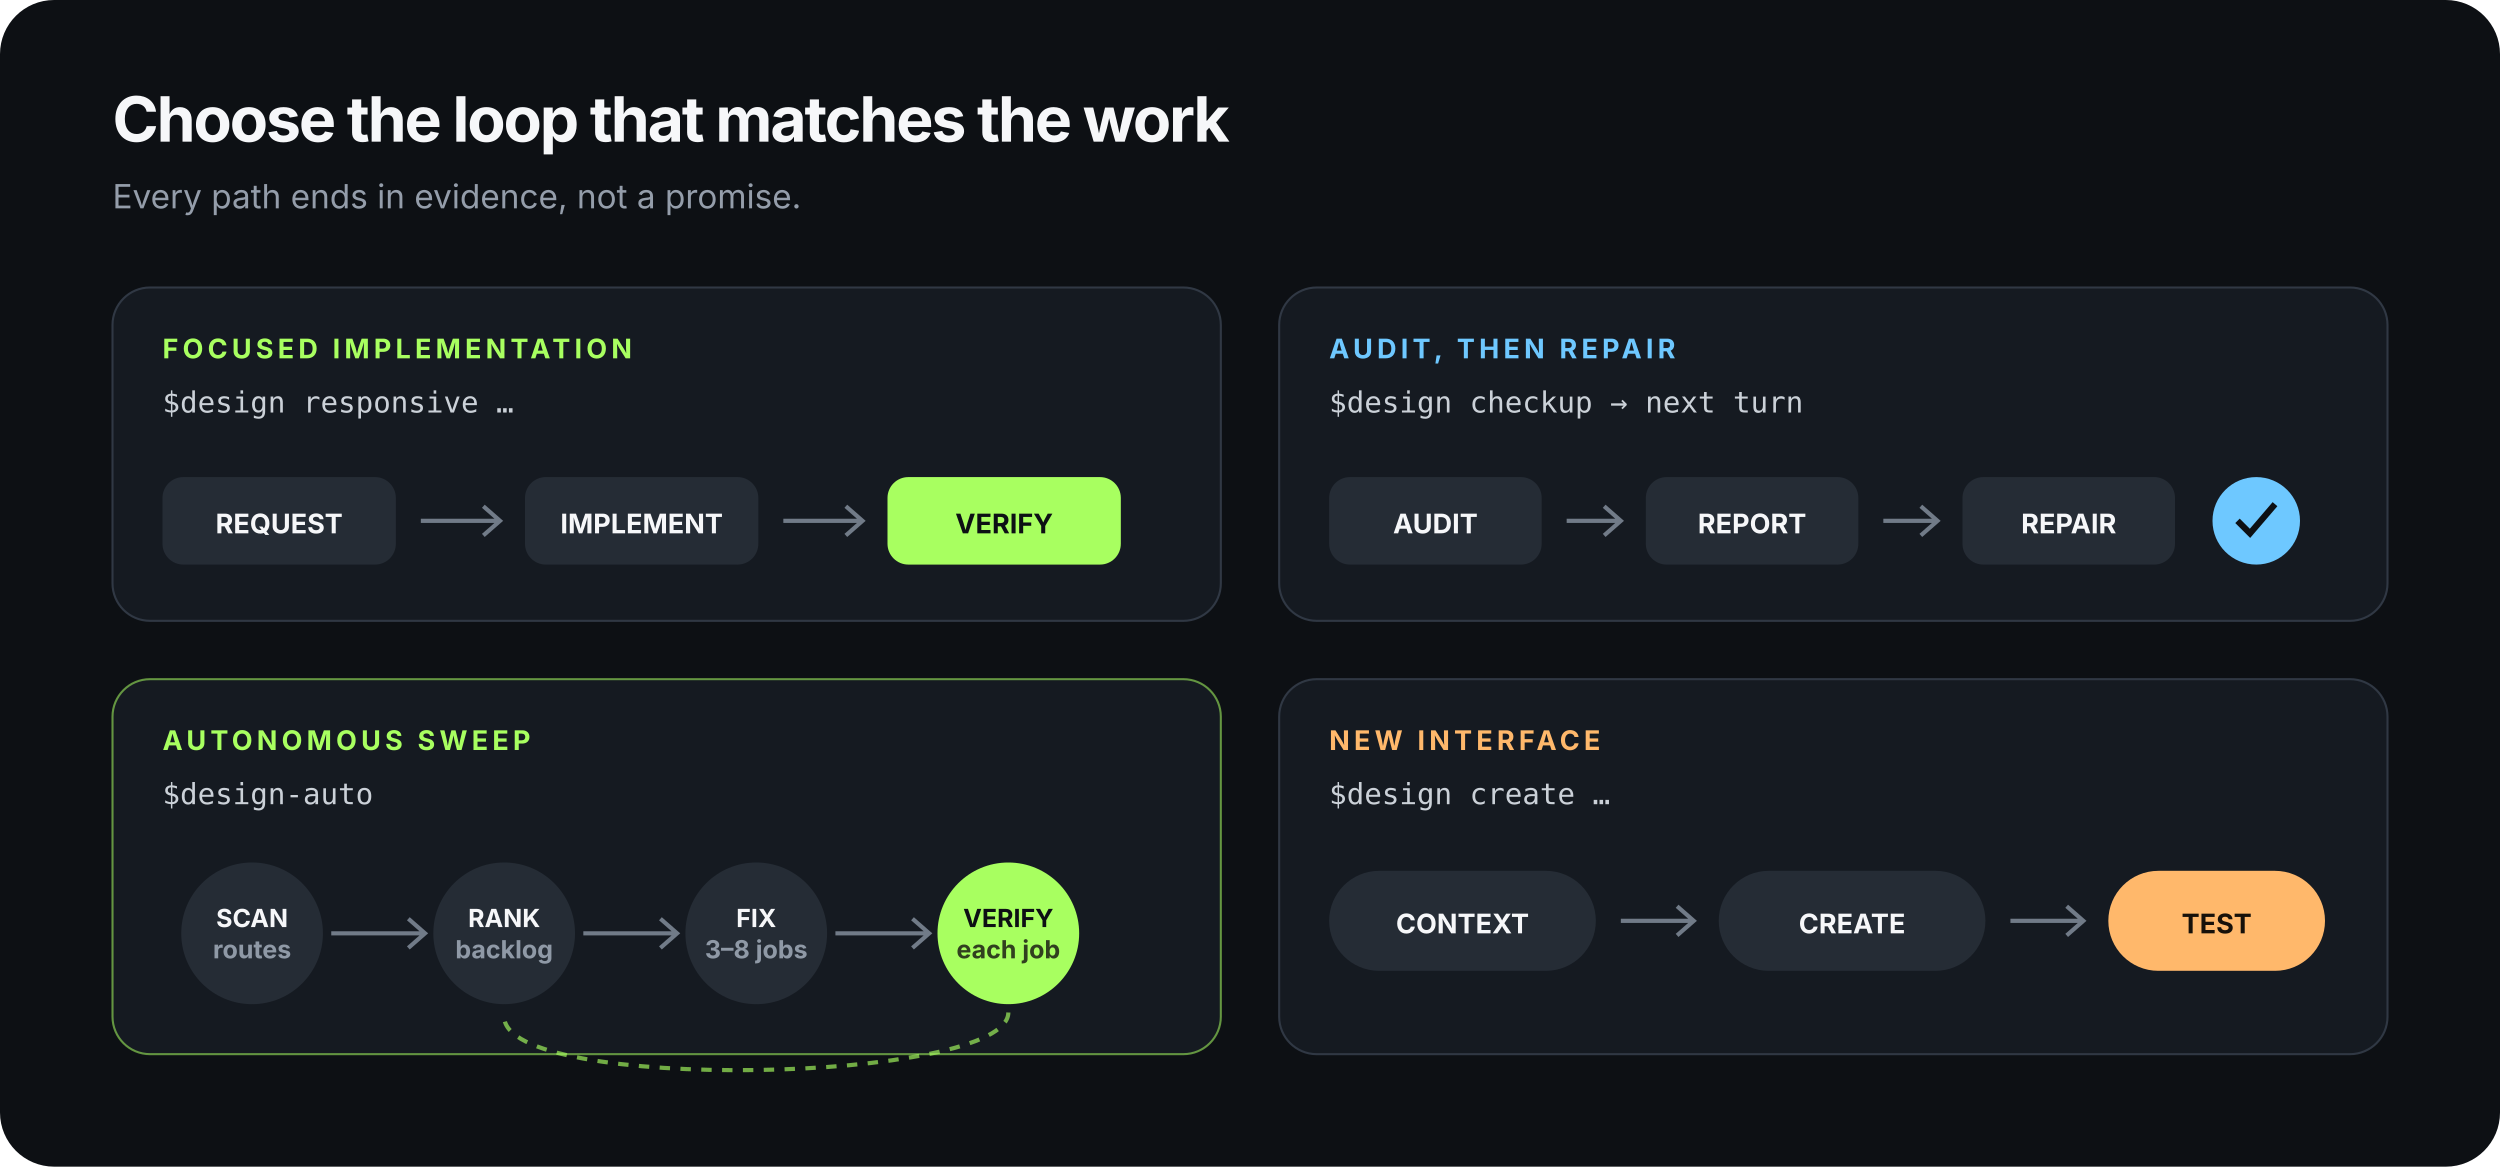
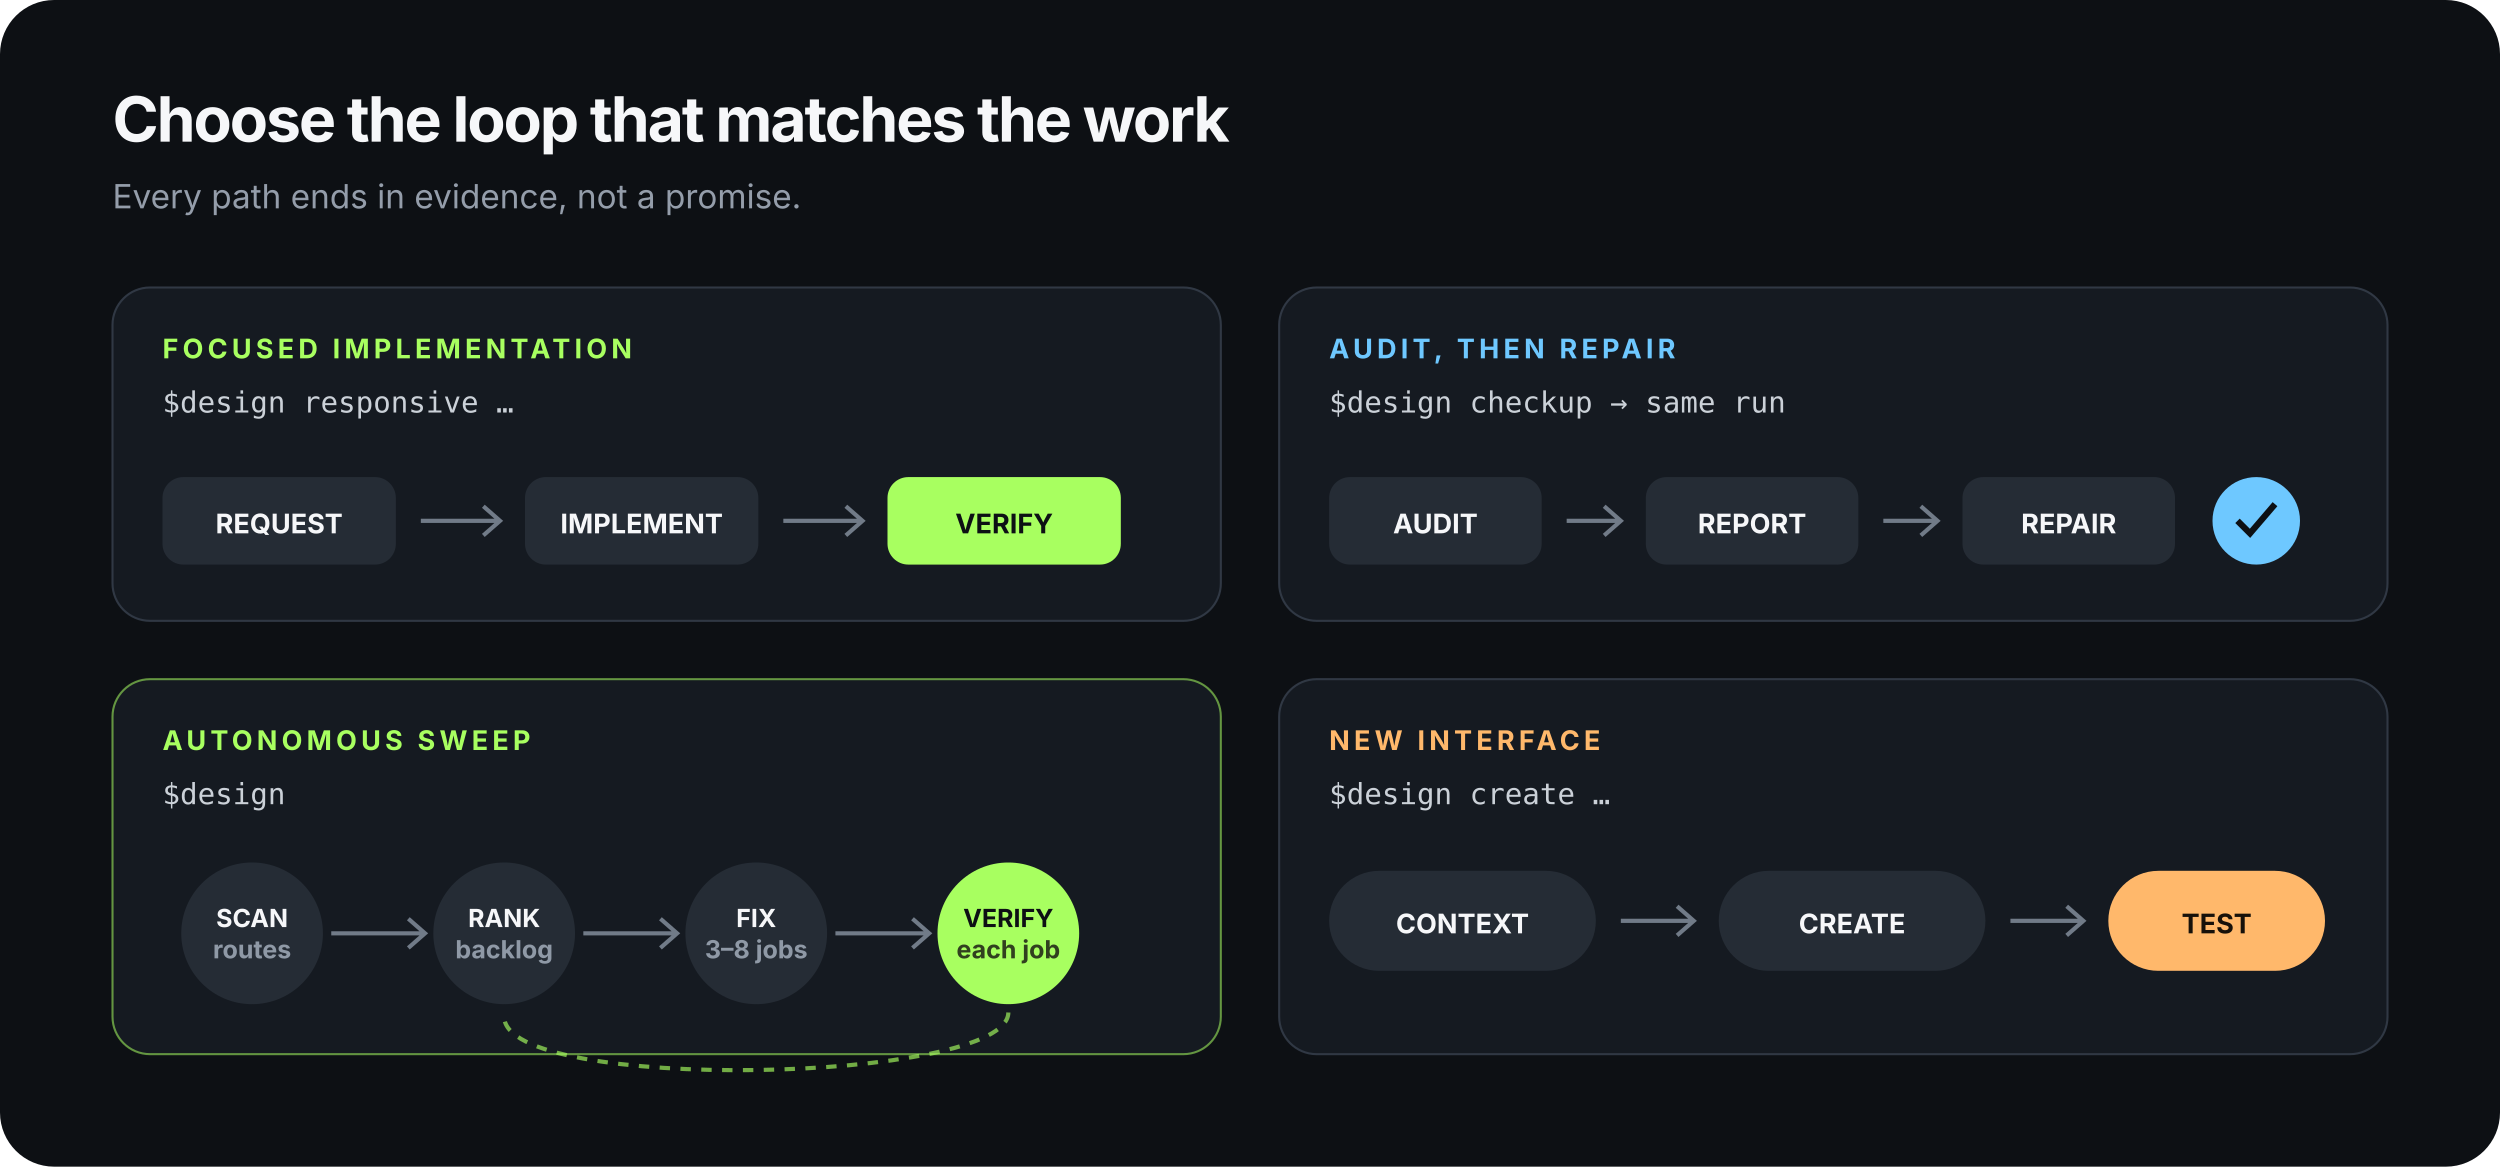
<svg xmlns="http://www.w3.org/2000/svg" width="1200" height="560" viewBox="0 0 1200 560" role="img" aria-labelledby="title desc">
  <rect width="1200" height="560" rx="26" fill="#0d1014" />
  <g font-family="Inter, ui-sans-serif, system-ui, -apple-system, BlinkMacSystemFont, Segoe UI, sans-serif">
    <text x="54" y="68" fill="#f6f7f9" font-size="30" font-weight="750" letter-spacing="-1">Choose the loop that matches the work</text>
    <text x="54" y="100" fill="#949daa" font-size="16">Every path ends in evidence, not a promise.</text>
    <g transform="translate(54 138)">
      <rect width="532" height="160" rx="18" fill="#151a21" stroke="#303844" />
      <text x="24" y="34" fill="#a8ff60" font-size="13" font-weight="750" letter-spacing="2">FOCUSED IMPLEMENTATION</text>
      <text x="24" y="60" fill="#cbd1d8" font-family="ui-monospace, SFMono-Regular, Menlo, monospace" font-size="14">$design responsive …</text>
      <g transform="translate(24 91)" font-size="13" font-weight="700">
        <rect width="112" height="42" rx="10" fill="#252c35" />
        <text x="56" y="27" fill="#f6f7f9" text-anchor="middle">REQUEST</text>
        <path d="M124 21h38m-8-7 8 7-8 7" fill="none" stroke="#717b88" stroke-width="2" />
        <rect x="174" width="112" height="42" rx="10" fill="#252c35" />
        <text x="230" y="27" fill="#f6f7f9" text-anchor="middle">IMPLEMENT</text>
        <path d="M298 21h38m-8-7 8 7-8 7" fill="none" stroke="#717b88" stroke-width="2" />
        <rect x="348" width="112" height="42" rx="10" fill="#a8ff60" />
        <text x="404" y="27" fill="#0d1014" text-anchor="middle">VERIFY</text>
      </g>
    </g>
    <g transform="translate(614 138)">
      <rect width="532" height="160" rx="18" fill="#151a21" stroke="#303844" />
      <text x="24" y="34" fill="#6ec8ff" font-size="13" font-weight="750" letter-spacing="2">AUDIT, THEN REPAIR</text>
-       <text x="24" y="60" fill="#cbd1d8" font-family="ui-monospace, SFMono-Regular, Menlo, monospace" font-size="14">$design checkup  →  next turn</text>
+       <text x="24" y="60" fill="#cbd1d8" font-family="ui-monospace, SFMono-Regular, Menlo, monospace" font-size="14">$design checkup  →  same run</text>
      <g transform="translate(24 91)" font-size="13" font-weight="700">
        <rect width="102" height="42" rx="10" fill="#252c35" />
        <text x="51" y="27" fill="#f6f7f9" text-anchor="middle">AUDIT</text>
        <path d="M114 21h26m-8-7 8 7-8 7" fill="none" stroke="#717b88" stroke-width="2" />
        <rect x="152" width="102" height="42" rx="10" fill="#252c35" />
        <text x="203" y="27" fill="#f6f7f9" text-anchor="middle">REPORT</text>
        <path d="M266 21h26m-8-7 8 7-8 7" fill="none" stroke="#717b88" stroke-width="2" />
        <rect x="304" width="102" height="42" rx="10" fill="#252c35" />
        <text x="355" y="27" fill="#f6f7f9" text-anchor="middle">REPAIR</text>
        <circle cx="445" cy="21" r="21" fill="#6ec8ff" />
        <path d="m436 21 6 6 12-14" fill="none" stroke="#0d1014" stroke-width="3" />
      </g>
    </g>
    <g transform="translate(54 326)">
      <rect width="532" height="180" rx="18" fill="#151a21" stroke="#a8ff60" stroke-opacity=".55" />
      <text x="24" y="34" fill="#a8ff60" font-size="13" font-weight="750" letter-spacing="2">AUTONOMOUS SWEEP</text>
-       <text x="24" y="60" fill="#cbd1d8" font-family="ui-monospace, SFMono-Regular, Menlo, monospace" font-size="14">$design-auto</text>
+       <text x="24" y="60" fill="#cbd1d8" font-family="ui-monospace, SFMono-Regular, Menlo, monospace" font-size="14">$design</text>
      <g transform="translate(24 88)" font-size="12" font-weight="700">
        <circle cx="43" cy="34" r="34" fill="#252c35" />
        <text x="43" y="31" fill="#f6f7f9" text-anchor="middle">SCAN</text>
        <text x="43" y="46" fill="#8f99a6" text-anchor="middle">routes</text>
        <path d="M81 34h45m-8-7 8 7-8 7" fill="none" stroke="#717b88" stroke-width="2" />
        <circle cx="164" cy="34" r="34" fill="#252c35" />
        <text x="164" y="31" fill="#f6f7f9" text-anchor="middle">RANK</text>
        <text x="164" y="46" fill="#8f99a6" text-anchor="middle">backlog</text>
        <path d="M202 34h45m-8-7 8 7-8 7" fill="none" stroke="#717b88" stroke-width="2" />
        <circle cx="285" cy="34" r="34" fill="#252c35" />
        <text x="285" y="31" fill="#f6f7f9" text-anchor="middle">FIX</text>
        <text x="285" y="46" fill="#8f99a6" text-anchor="middle">3–8 jobs</text>
        <path d="M323 34h45m-8-7 8 7-8 7" fill="none" stroke="#717b88" stroke-width="2" />
        <circle cx="406" cy="34" r="34" fill="#a8ff60" />
        <text x="406" y="31" fill="#0d1014" text-anchor="middle">VERIFY</text>
        <text x="406" y="46" fill="#31401f" text-anchor="middle">each job</text>
        <path d="M406 72c0 34-242 39-242 2" fill="none" stroke="#a8ff60" stroke-opacity=".65" stroke-width="2" stroke-dasharray="5 5" />
      </g>
    </g>
    <g transform="translate(614 326)">
      <rect width="532" height="180" rx="18" fill="#151a21" stroke="#303844" />
      <text x="24" y="34" fill="#ffb86b" font-size="13" font-weight="750" letter-spacing="2">NEW INTERFACE</text>
      <text x="24" y="60" fill="#cbd1d8" font-family="ui-monospace, SFMono-Regular, Menlo, monospace" font-size="14">$design create …</text>
      <g transform="translate(24 92)" font-size="13" font-weight="700">
        <rect width="128" height="48" rx="24" fill="#252c35" />
        <text x="64" y="30" fill="#f6f7f9" text-anchor="middle">CONTEXT</text>
        <path d="M140 24h35m-8-7 8 7-8 7" fill="none" stroke="#717b88" stroke-width="2" />
        <rect x="187" width="128" height="48" rx="24" fill="#252c35" />
        <text x="251" y="30" fill="#f6f7f9" text-anchor="middle">CREATE</text>
        <path d="M327 24h35m-8-7 8 7-8 7" fill="none" stroke="#717b88" stroke-width="2" />
        <rect x="374" width="104" height="48" rx="24" fill="#ffb86b" />
        <text x="426" y="30" fill="#17110a" text-anchor="middle">TEST</text>
      </g>
    </g>
  </g>
</svg>
